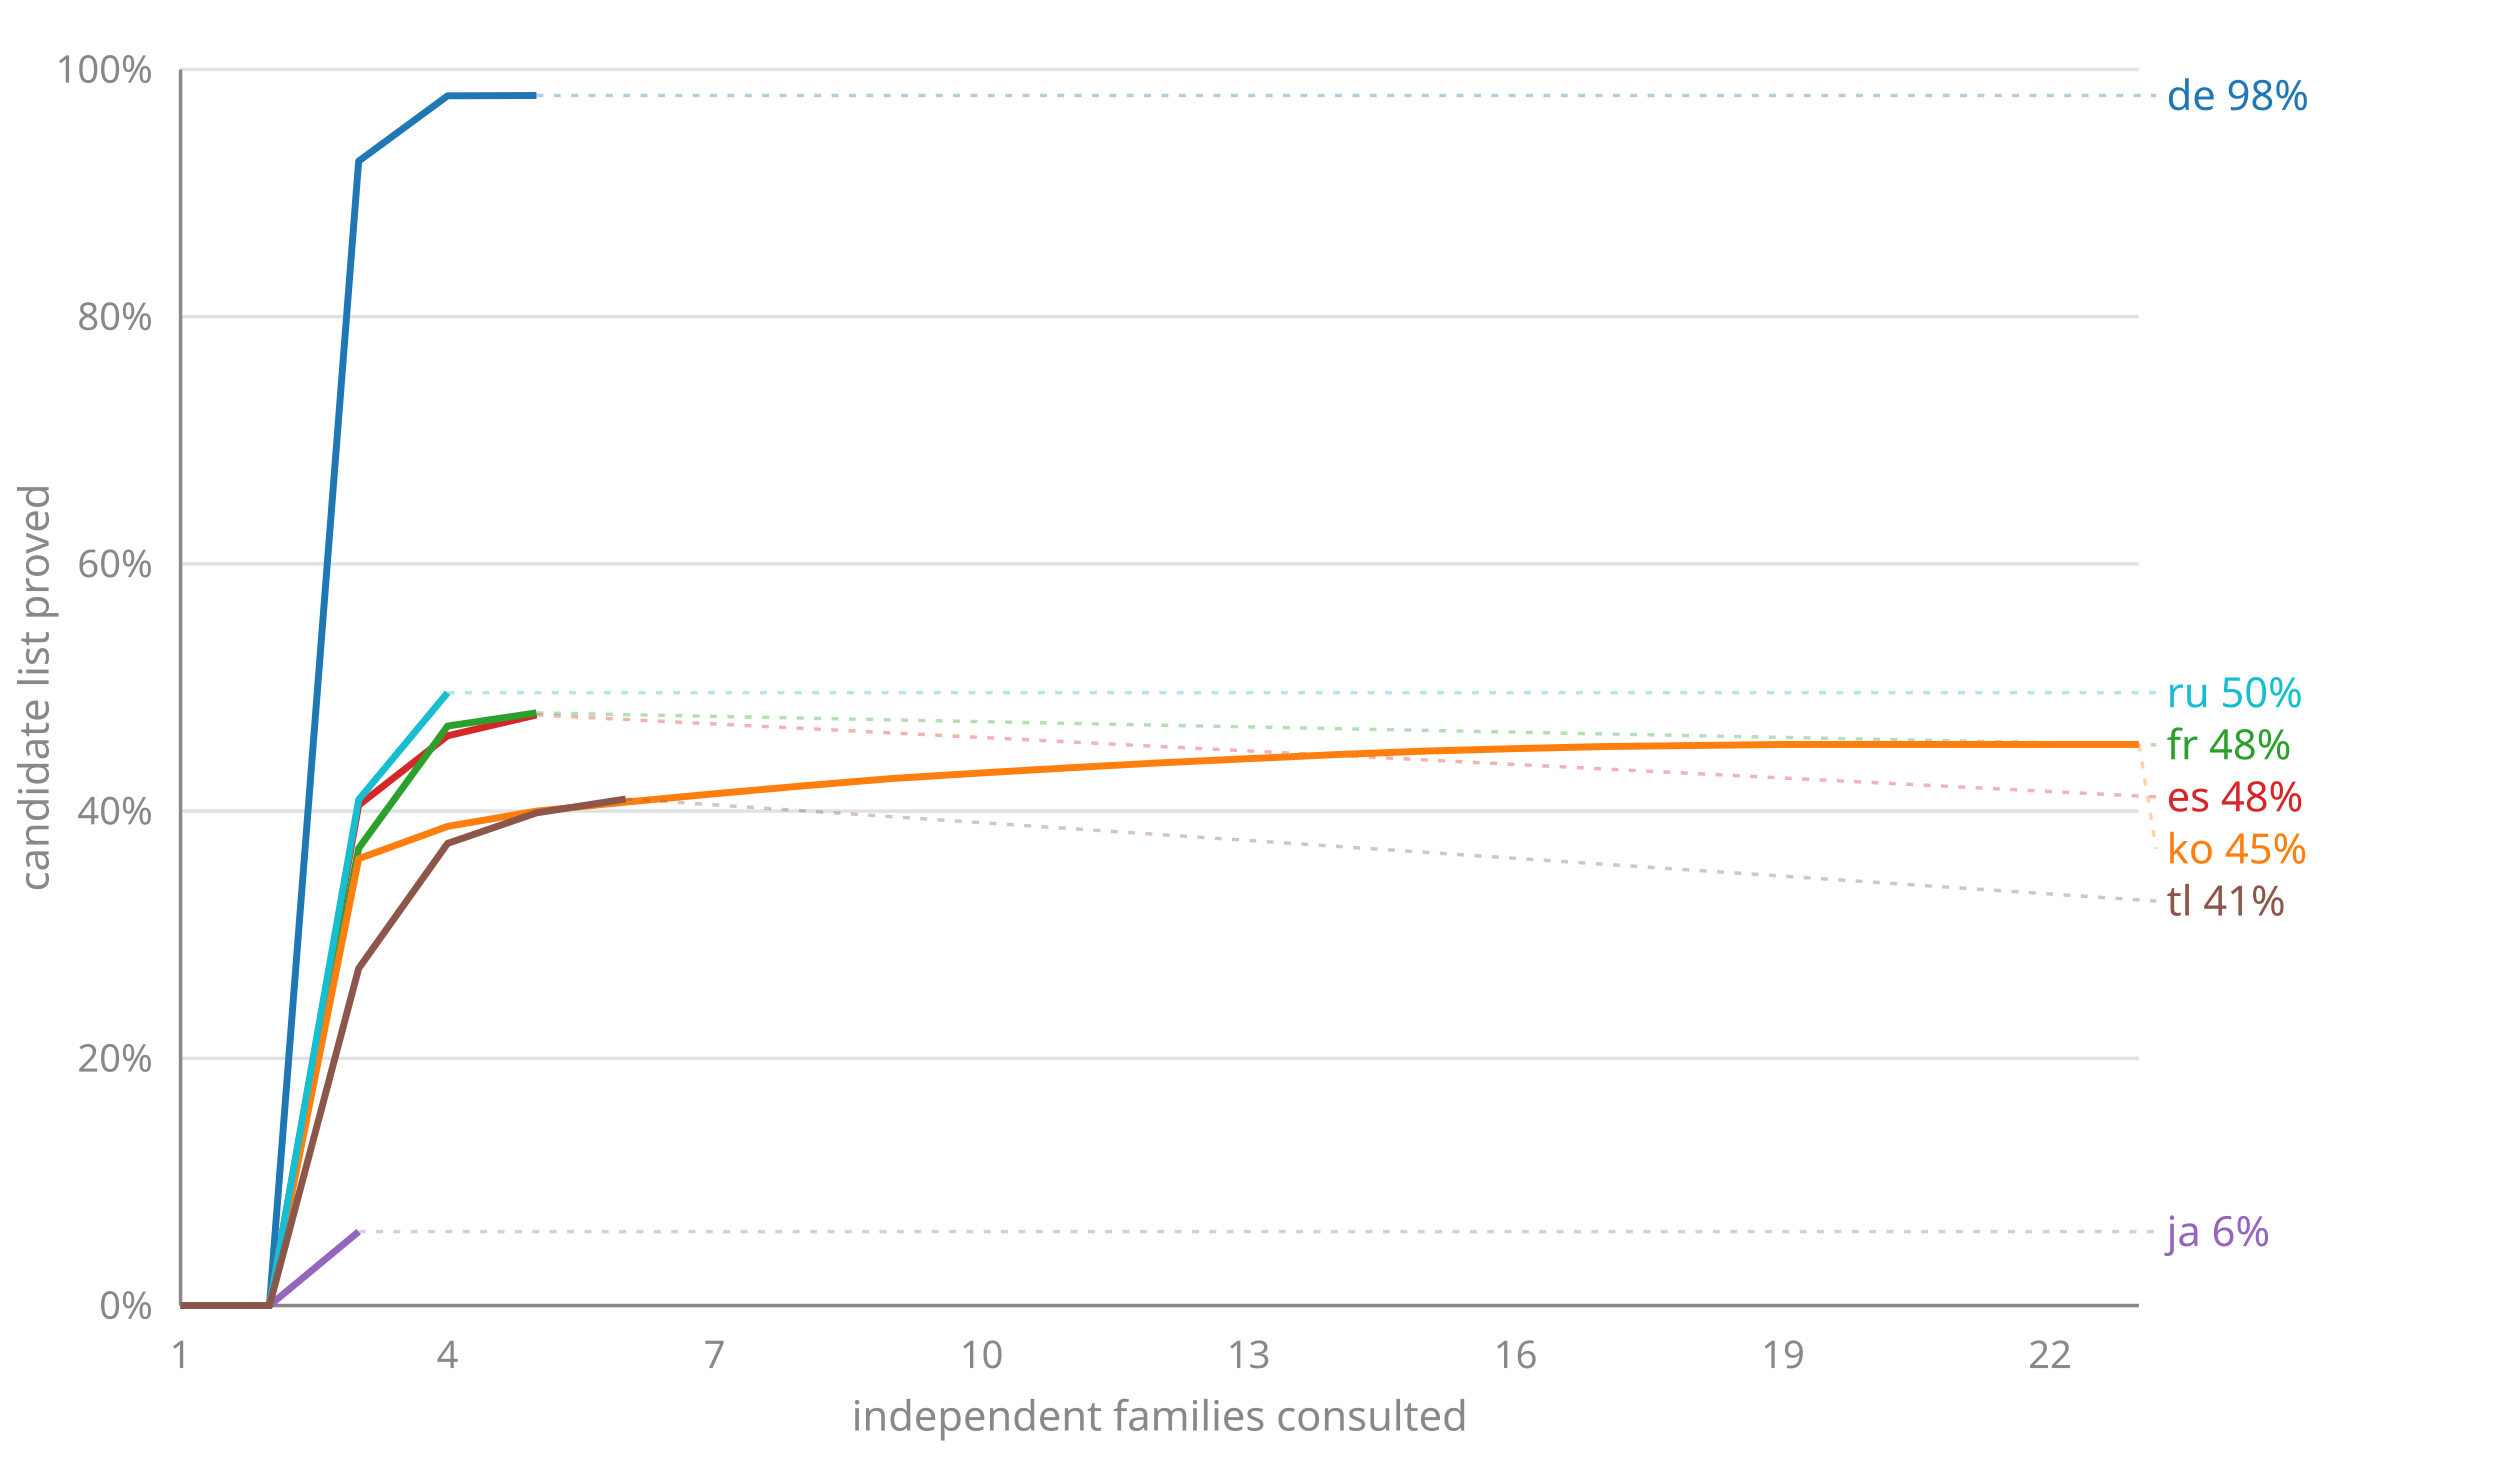
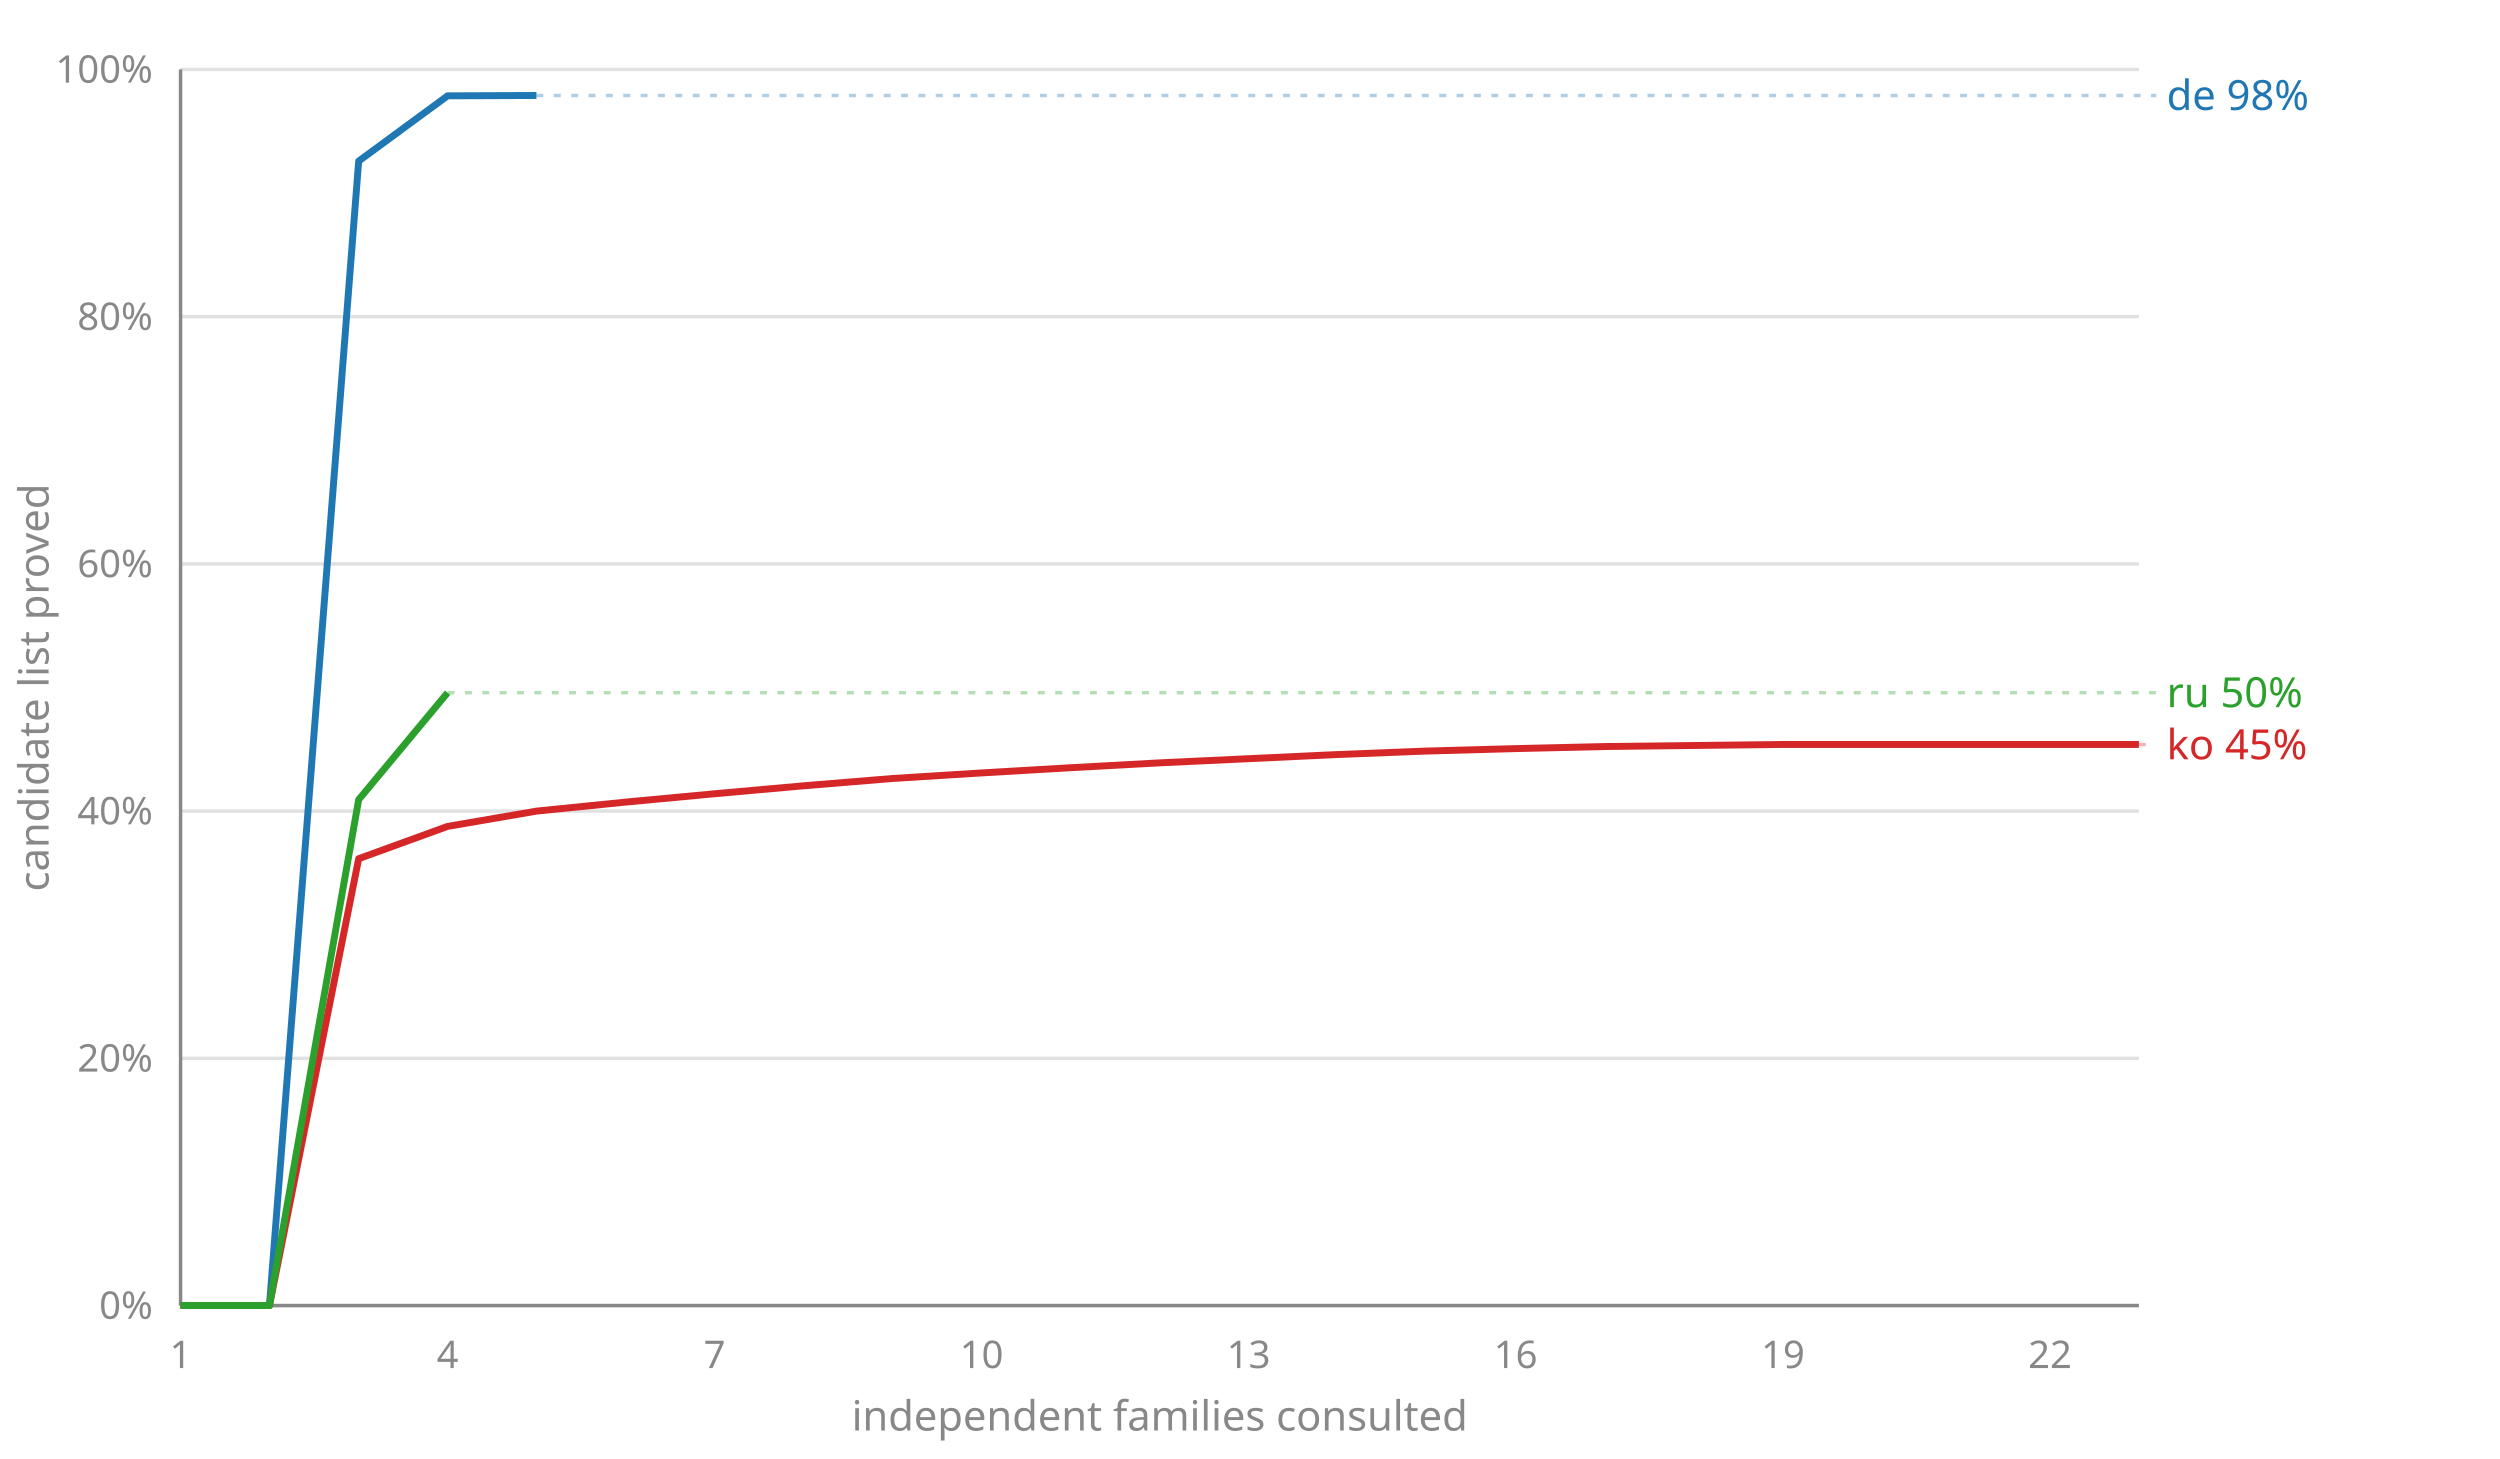
<svg xmlns="http://www.w3.org/2000/svg" width="720" height="420" viewBox="0 0 720 420" font-family="system-ui, sans-serif">
  <line x1="52" y1="376.0" x2="616" y2="376.0" stroke="#888" stroke-opacity="0.25" />
  <text x="44" y="376.0" fill="#888" font-size="11" text-anchor="end" dominant-baseline="middle">0%</text>
  <line x1="52" y1="304.8" x2="616" y2="304.8" stroke="#888" stroke-opacity="0.25" />
  <text x="44" y="304.8" fill="#888" font-size="11" text-anchor="end" dominant-baseline="middle">20%</text>
  <line x1="52" y1="233.6" x2="616" y2="233.6" stroke="#888" stroke-opacity="0.25" />
  <text x="44" y="233.6" fill="#888" font-size="11" text-anchor="end" dominant-baseline="middle">40%</text>
  <line x1="52" y1="162.4" x2="616" y2="162.4" stroke="#888" stroke-opacity="0.25" />
  <text x="44" y="162.4" fill="#888" font-size="11" text-anchor="end" dominant-baseline="middle">60%</text>
  <line x1="52" y1="91.2" x2="616" y2="91.2" stroke="#888" stroke-opacity="0.25" />
  <text x="44" y="91.2" fill="#888" font-size="11" text-anchor="end" dominant-baseline="middle">80%</text>
  <line x1="52" y1="20.0" x2="616" y2="20.0" stroke="#888" stroke-opacity="0.25" />
  <text x="44" y="20.0" fill="#888" font-size="11" text-anchor="end" dominant-baseline="middle">100%</text>
  <line x1="52" y1="20" x2="52" y2="376" stroke="#888" />
  <line x1="52" y1="376" x2="616" y2="376" stroke="#888" />
  <text x="52.0" y="394" fill="#888" font-size="11" text-anchor="middle">1</text>
  <text x="128.9" y="394" fill="#888" font-size="11" text-anchor="middle">4</text>
  <text x="205.8" y="394" fill="#888" font-size="11" text-anchor="middle">7</text>
  <text x="282.7" y="394" fill="#888" font-size="11" text-anchor="middle">10</text>
  <text x="359.6" y="394" fill="#888" font-size="11" text-anchor="middle">13</text>
  <text x="436.5" y="394" fill="#888" font-size="11" text-anchor="middle">16</text>
  <text x="513.5" y="394" fill="#888" font-size="11" text-anchor="middle">19</text>
  <text x="590.4" y="394" fill="#888" font-size="11" text-anchor="middle">22</text>
  <text x="334" y="412" fill="#888" font-size="12" text-anchor="middle">independent families consulted</text>
  <text x="14" y="198" fill="#888" font-size="12" text-anchor="middle" transform="rotate(-90 14 198)">candidate list proved</text>
  <polyline points="52.0,376.0 77.6,376.0 103.3,46.4 128.9,27.6 154.5,27.5" fill="none" stroke="#1f77b4" stroke-width="2" stroke-linejoin="round" />
  <line x1="154.5" y1="27.5" x2="621" y2="27.5" stroke="#1f77b4" stroke-opacity="0.35" stroke-dasharray="2 3" />
  <text x="624" y="27.5" fill="#1f77b4" font-size="12" dominant-baseline="middle">de 98%</text>
-   <polyline points="52.0,376.0 77.6,376.0 103.3,231.9 128.9,211.9 154.5,205.9" fill="none" stroke="#d62728" stroke-width="2" stroke-linejoin="round" />
-   <line x1="154.5" y1="205.9" x2="621" y2="229.5" stroke="#d62728" stroke-opacity="0.35" stroke-dasharray="2 3" />
-   <text x="624" y="229.5" fill="#d62728" font-size="12" dominant-baseline="middle">es 48%</text>
-   <polyline points="52.0,376.0 77.6,376.0 103.3,244.3 128.9,209.1 154.5,205.3" fill="none" stroke="#2ca02c" stroke-width="2" stroke-linejoin="round" />
-   <line x1="154.5" y1="205.3" x2="621" y2="214.5" stroke="#2ca02c" stroke-opacity="0.35" stroke-dasharray="2 3" />
-   <text x="624" y="214.5" fill="#2ca02c" font-size="12" dominant-baseline="middle">fr 48%</text>
-   <polyline points="52.0,376.0 77.6,376.0 103.3,354.7" fill="none" stroke="#9467bd" stroke-width="2" stroke-linejoin="round" />
-   <line x1="103.3" y1="354.7" x2="621" y2="354.7" stroke="#9467bd" stroke-opacity="0.35" stroke-dasharray="2 3" />
-   <text x="624" y="354.7" fill="#9467bd" font-size="12" dominant-baseline="middle">ja 6%</text>
-   <polyline points="52.0,376.0 77.6,376.0 103.3,247.3 128.9,238.0 154.5,233.6 180.2,231.0 205.8,228.6 231.5,226.3 257.1,224.2 282.7,222.6 308.4,221.1 334.0,219.7 359.6,218.5 385.3,217.3 410.9,216.3 436.5,215.6 462.2,215.0 487.8,214.7 513.5,214.4 539.1,214.4 564.7,214.4 590.4,214.4 616.0,214.4" fill="none" stroke="#ff7f0e" stroke-width="2" stroke-linejoin="round" />
-   <line x1="616.0" y1="214.4" x2="621" y2="244.5" stroke="#ff7f0e" stroke-opacity="0.35" stroke-dasharray="2 3" />
-   <text x="624" y="244.5" fill="#ff7f0e" font-size="12" dominant-baseline="middle">ko 45%</text>
-   <polyline points="52.0,376.0 77.6,376.0 103.3,230.3 128.9,199.5" fill="none" stroke="#17becf" stroke-width="2" stroke-linejoin="round" />
-   <line x1="128.9" y1="199.5" x2="621" y2="199.5" stroke="#17becf" stroke-opacity="0.35" stroke-dasharray="2 3" />
-   <text x="624" y="199.5" fill="#17becf" font-size="12" dominant-baseline="middle">ru 50%</text>
-   <polyline points="52.0,376.0 77.6,376.0 103.3,278.9 128.9,242.9 154.5,234.1 180.2,230.1" fill="none" stroke="#8c564b" stroke-width="2" stroke-linejoin="round" />
-   <line x1="180.2" y1="230.1" x2="621" y2="259.5" stroke="#8c564b" stroke-opacity="0.35" stroke-dasharray="2 3" />
-   <text x="624" y="259.5" fill="#8c564b" font-size="12" dominant-baseline="middle">tl 41%</text>
+   <polyline points="52.0,376.0 77.6,376.0 103.3,247.3 128.9,238.0 154.5,233.6 180.2,231.0 205.8,228.6 231.5,226.3 257.1,224.2 282.7,222.6 308.4,221.1 334.0,219.7 359.6,218.5 385.3,217.3 410.9,216.3 436.5,215.6 462.2,215.0 487.8,214.7 513.5,214.4 539.1,214.4 564.7,214.4 590.4,214.4 616.0,214.4" fill="none" stroke="#d62728" stroke-width="2" stroke-linejoin="round" />
+   <line x1="616.0" y1="214.4" x2="621" y2="214.5" stroke="#d62728" stroke-opacity="0.35" stroke-dasharray="2 3" />
+   <text x="624" y="214.5" fill="#d62728" font-size="12" dominant-baseline="middle">ko 45%</text>
+   <polyline points="52.0,376.0 77.6,376.0 103.3,230.3 128.9,199.5" fill="none" stroke="#2ca02c" stroke-width="2" stroke-linejoin="round" />
+   <line x1="128.9" y1="199.5" x2="621" y2="199.5" stroke="#2ca02c" stroke-opacity="0.35" stroke-dasharray="2 3" />
+   <text x="624" y="199.5" fill="#2ca02c" font-size="12" dominant-baseline="middle">ru 50%</text>
</svg>
